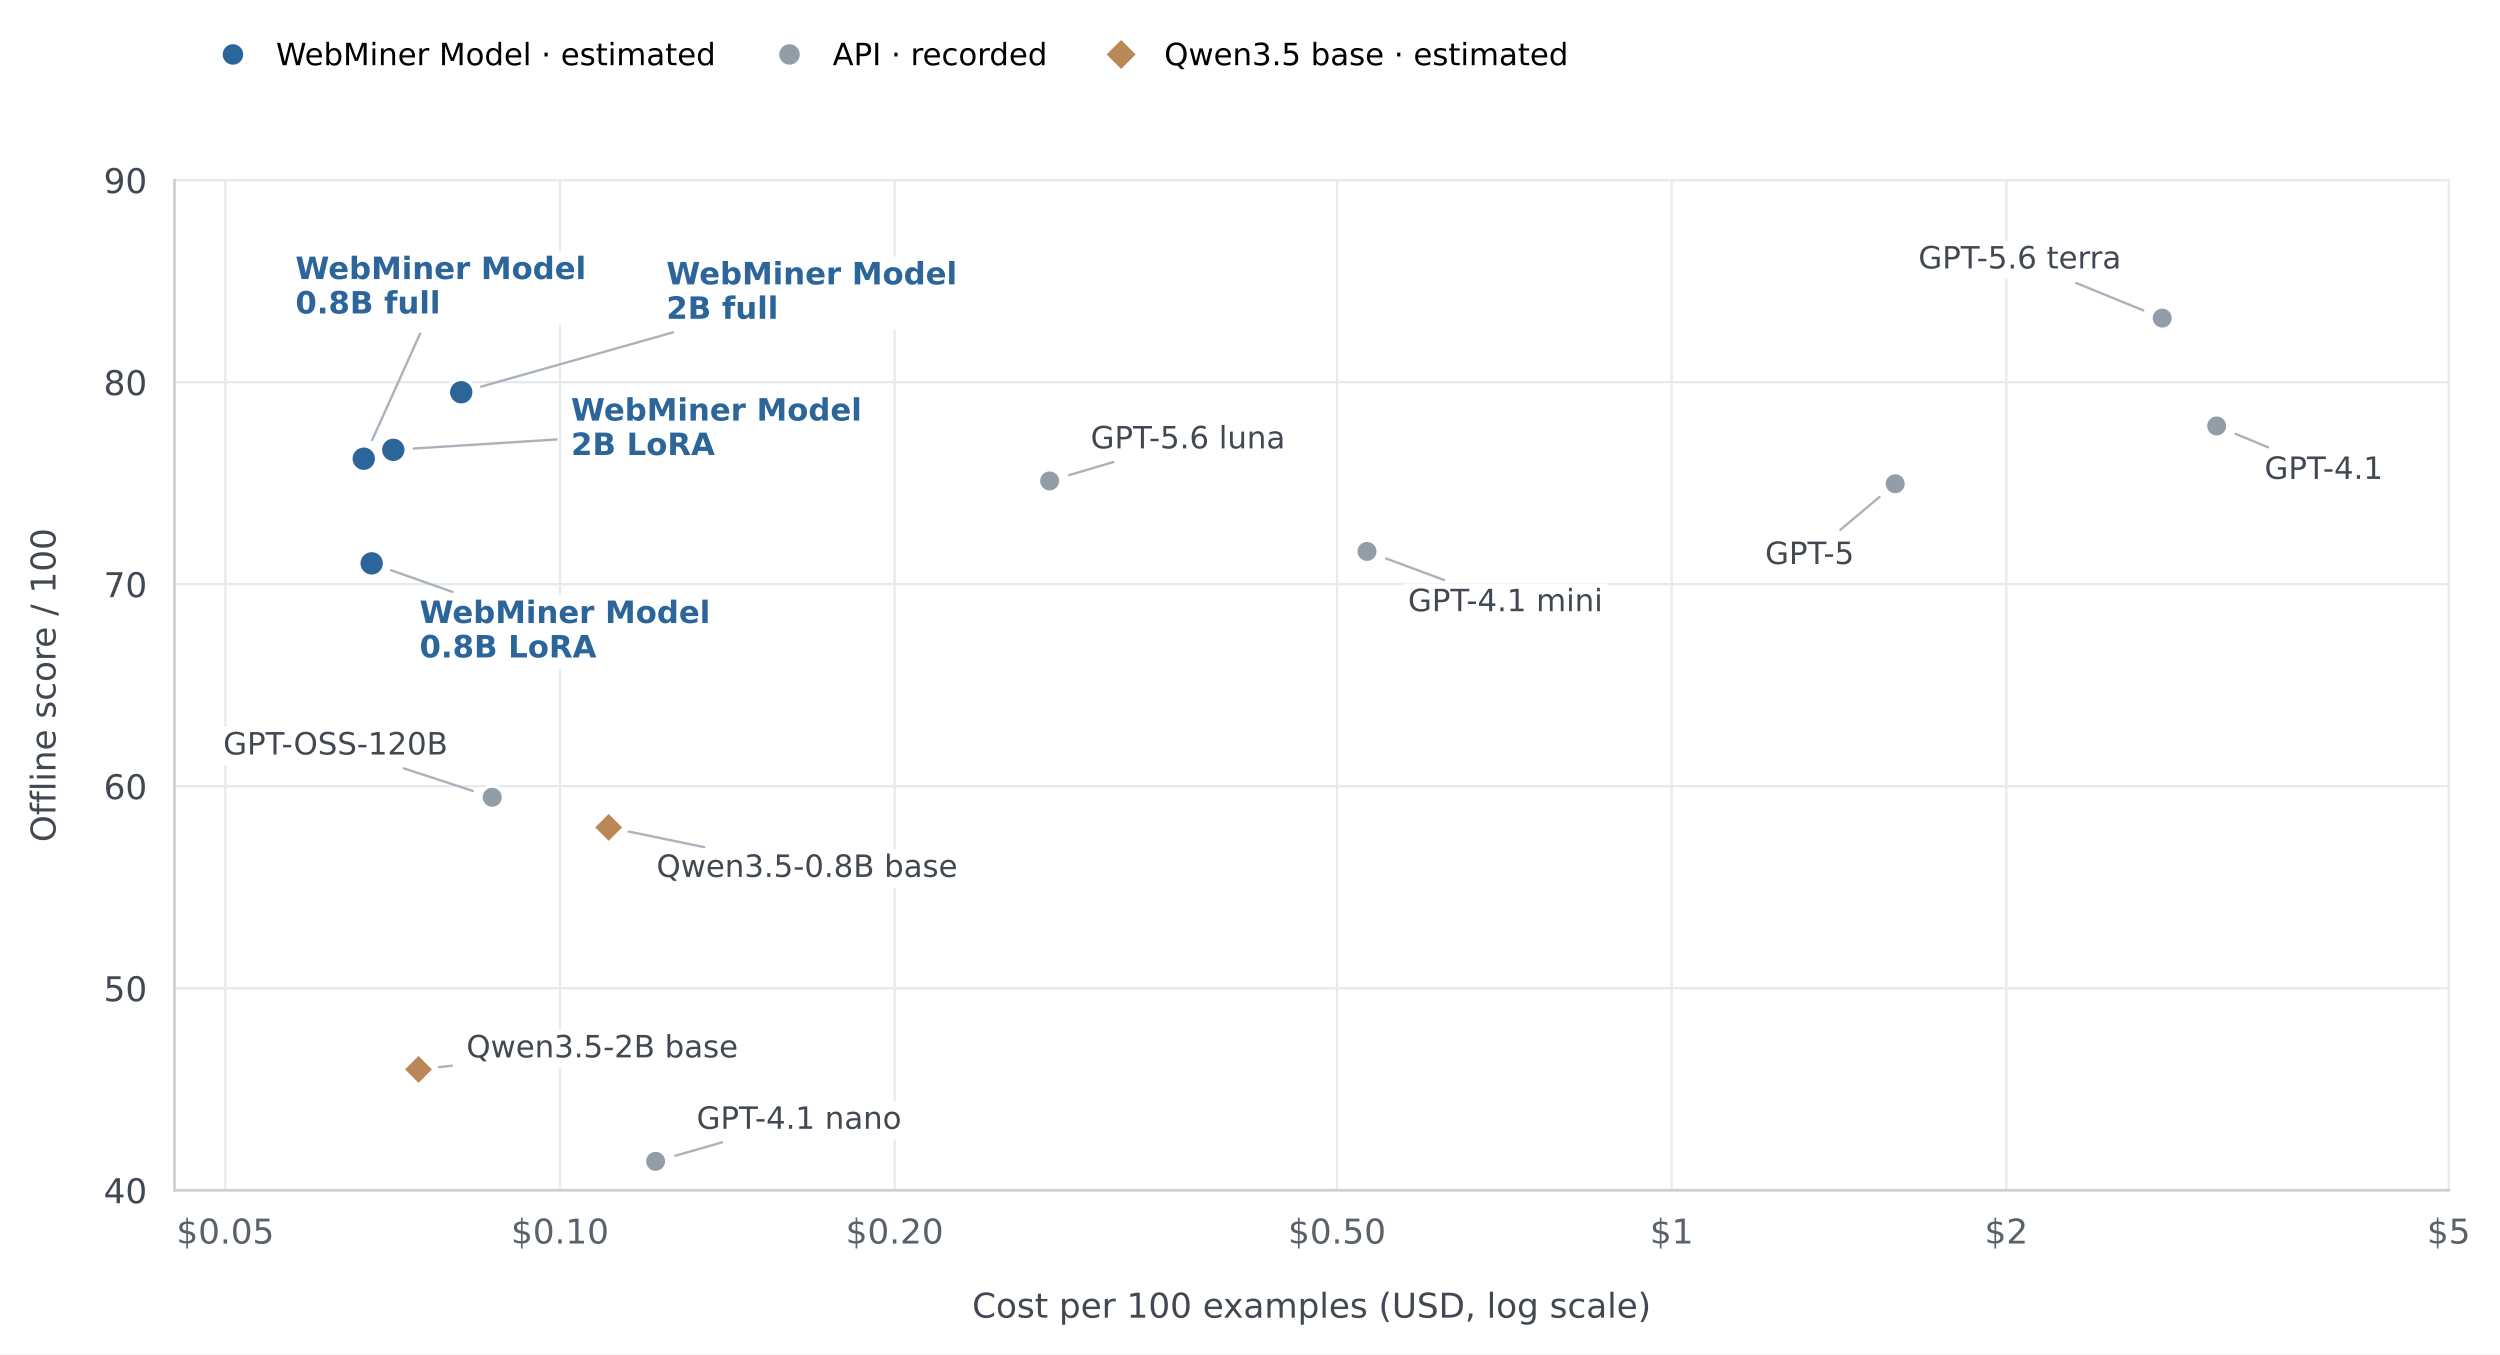
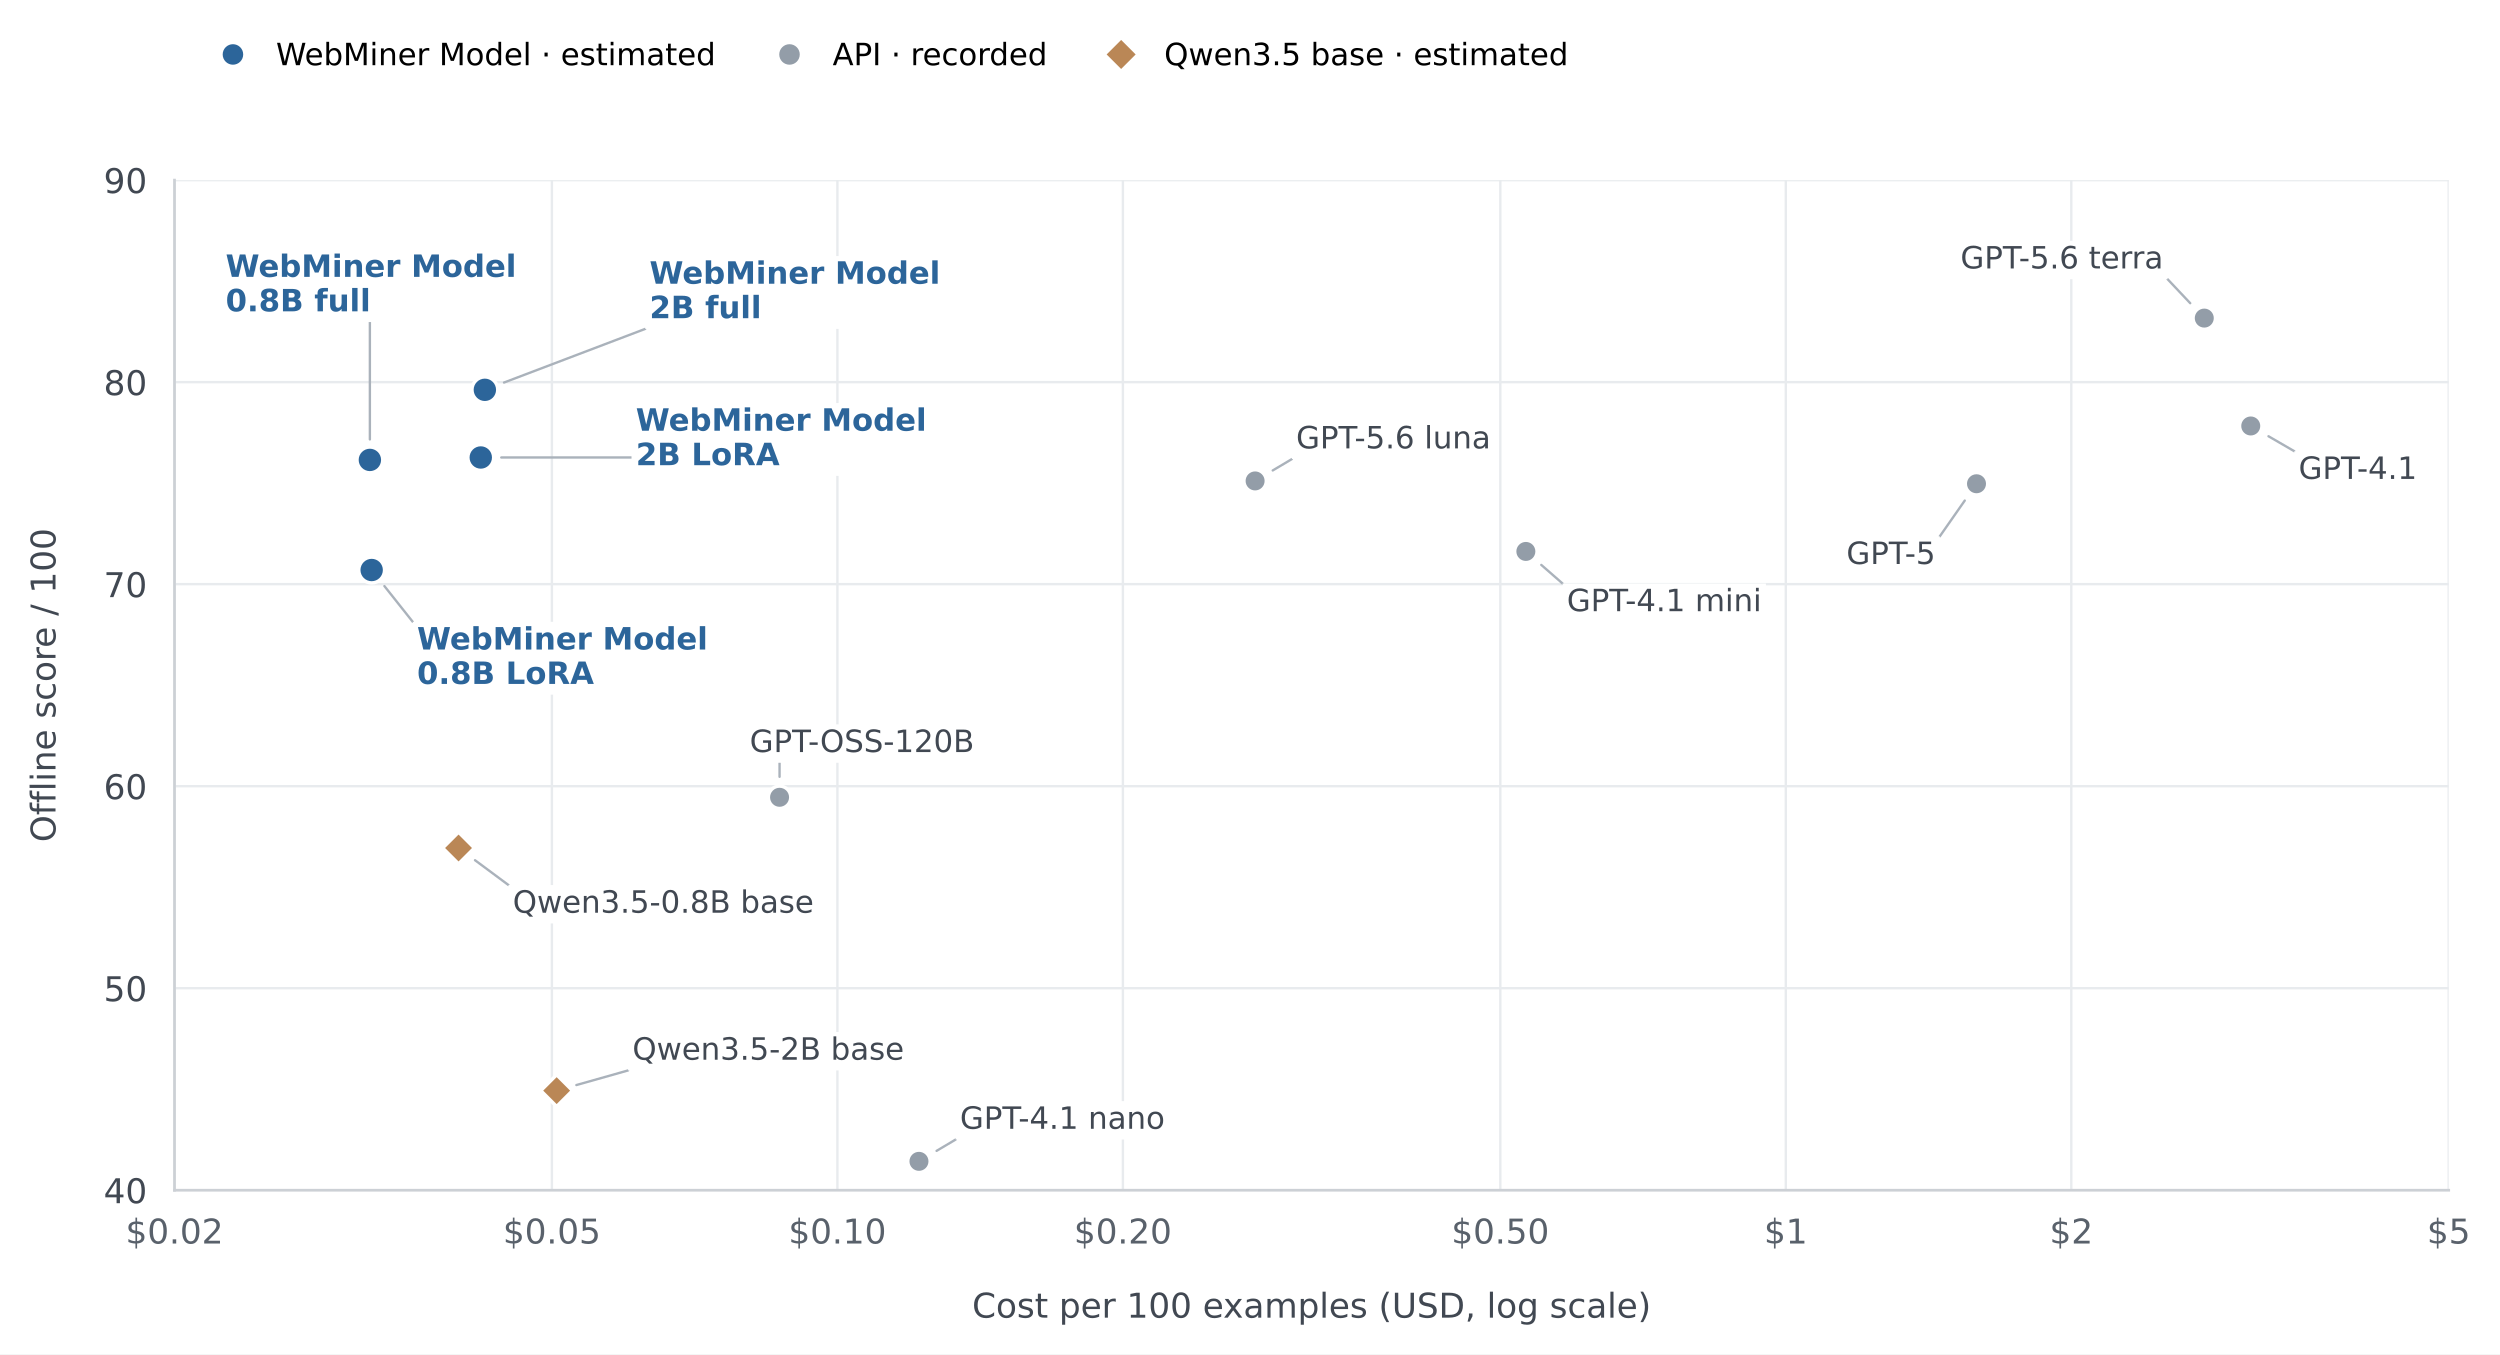
<svg xmlns="http://www.w3.org/2000/svg" xmlns:xlink="http://www.w3.org/1999/xlink" lang="en" role="img" aria-labelledby="cost-chart-title cost-chart-desc" viewBox="0 0 731.326 396.174">
  <style>
    * {
      stroke-linejoin: round;
      stroke-linecap: butt;
    }
    .s1 {
      fill: #ffffff;
    }
    .s2 {
      fill: none;
      stroke: #e8ebee;
      stroke-width: 0.7;
      stroke-linecap: square;
    }
    .s3 {
      fill: #59616b;
      font: 10px "DejaVu Sans";
      text-anchor: middle;
    }
    .s4 {
      fill: #414852;
      font: 10px "DejaVu Sans";
      text-anchor: middle;
    }
    .s5 {
      fill: #414852;
      font: 10px "DejaVu Sans";
      text-anchor: end;
    }
    .s6 {
      fill: none;
      stroke: #ccd0d5;
      stroke-width: 0.8;
      stroke-linejoin: miter;
      stroke-linecap: square;
    }
    .s7 {
      stroke: #ffffff;
    }
    .s8 {
      fill: #939da8;
      stroke: #ffffff;
    }
    .s9 {
      fill: #2c659a;
      stroke: #ffffff;
    }
    .s10 {
      fill: #ba8756;
      stroke: #ffffff;
    }
    .s11 {
      fill: none;
      stroke: #aab2bb;
      stroke-width: 0.7;
      stroke-linecap: round;
    }
    .s12 {
      fill: #414852;
      font: 9px "DejaVu Sans";
      text-anchor: end;
    }
    .s13 {
      fill: #2c659a;
      font: 700 9px "DejaVu Sans";
    }
    .s14 {
      fill: #414852;
      font: 9px "DejaVu Sans";
      text-anchor: start;
    }
    .s15 {
      fill: none;
      stroke: #ffffff;
      stroke-width: 1.5;
      stroke-linecap: square;
    }
    .s16 {
      font: 9px "DejaVu Sans";
      text-anchor: start;
    }
    .s17 {
      stroke: #ffffff;
      stroke-linejoin: miter;
    }
    .s18 {
      fill: #ba8756;
      stroke: #ffffff;
      stroke-linejoin: miter;
    }
  </style>
  <path class="s1" d="M 0 396.174 L 731.326 396.174 L 731.326 0 L 0 0 z" />
  <path class="s1" d="M 51.043 348.177 L 716.323 348.177 L 716.323 52.689 L 51.043 52.689 z" />
-   <path class="s2" d="M 65.923 348.177 L 65.923 52.689" clip-path="url(#cost-chart-p805e0188ab)" />
-   <text class="s3" x="65.923" y="363.776" transform="rotate(-0 65.92345 363.7758)">
+   <path class="s2" d="M 51.043 348.177 L 51.043 52.689" clip-path="url(#cost-chart-p805e0188ab)" />
+   <text class="s3" x="51.043" y="363.776" transform="rotate(-0 51.04313 363.7758)">
+     $0.02
+   </text>
+   <path class="s2" d="M 161.447 348.177 L 161.447 52.689" clip-path="url(#cost-chart-p805e0188ab)" />
+   <text class="s3" x="161.447" y="363.776" transform="rotate(-0 161.4469 363.7758)">
    $0.05
  </text>
-   <path class="s2" d="M 163.818 348.177 L 163.818 52.689" clip-path="url(#cost-chart-p805e0188ab)" />
-   <text class="s3" x="163.818" y="363.776" transform="rotate(-0 163.8184 363.7758)">
+   <path class="s2" d="M 244.964 348.177 L 244.964 52.689" clip-path="url(#cost-chart-p805e0188ab)" />
+   <text class="s3" x="244.964" y="363.776" transform="rotate(-0 244.9641 363.7758)">
    $0.10
  </text>
-   <path class="s2" d="M 261.713 348.177 L 261.713 52.689" clip-path="url(#cost-chart-p805e0188ab)" />
-   <text class="s3" x="261.713" y="363.776" transform="rotate(-0 261.7133 363.7758)">
+   <path class="s2" d="M 328.481 348.177 L 328.481 52.689" clip-path="url(#cost-chart-p805e0188ab)" />
+   <text class="s3" x="328.481" y="363.776" transform="rotate(-0 328.4813 363.7758)">
    $0.20
  </text>
-   <path class="s2" d="M 391.123 348.177 L 391.123 52.689" clip-path="url(#cost-chart-p805e0188ab)" />
-   <text class="s3" x="391.123" y="363.776" transform="rotate(-0 391.1233 363.7758)">
+   <path class="s2" d="M 438.885 348.177 L 438.885 52.689" clip-path="url(#cost-chart-p805e0188ab)" />
+   <text class="s3" x="438.885" y="363.776" transform="rotate(-0 438.885 363.7758)">
    $0.50
  </text>
-   <path class="s2" d="M 489.018 348.177 L 489.018 52.689" clip-path="url(#cost-chart-p805e0188ab)" />
-   <text class="s3" x="489.018" y="363.776" transform="rotate(-0 489.0182 363.7758)">
+   <path class="s2" d="M 522.402 348.177 L 522.402 52.689" clip-path="url(#cost-chart-p805e0188ab)" />
+   <text class="s3" x="522.402" y="363.776" transform="rotate(-0 522.4022 363.7758)">
    $1
  </text>
-   <path class="s2" d="M 586.913 348.177 L 586.913 52.689" clip-path="url(#cost-chart-p805e0188ab)" />
-   <text class="s3" x="586.913" y="363.776" transform="rotate(-0 586.9131 363.7758)">$2</text>
+   <path class="s2" d="M 605.919 348.177 L 605.919 52.689" clip-path="url(#cost-chart-p805e0188ab)" />
+   <text class="s3" x="605.919" y="363.776" transform="rotate(-0 605.9194 363.7758)">
+     $2
+   </text>
  <path class="s2" d="M 716.323 348.177 L 716.323 52.689" clip-path="url(#cost-chart-p805e0188ab)" />
  <text class="s3" x="716.323" y="363.776" transform="rotate(-0 716.3231 363.7758)">
    $5
  </text>
  <text class="s4" x="383.683" y="385.454" transform="rotate(-0 383.6831 385.4539)">
    Cost per 100 examples (USD, log scale)
  </text>
  <path class="s2" d="M 51.043 348.177 L 716.323 348.177" clip-path="url(#cost-chart-p805e0188ab)" />
  <text class="s5" x="43.043" y="351.977" transform="rotate(-0 43.04313 351.9766)">
    40
  </text>
  <path class="s2" d="M 51.043 289.08 L 716.323 289.08" clip-path="url(#cost-chart-p805e0188ab)" />
  <text class="s5" x="43.043" y="292.879" transform="rotate(-0 43.04313 292.879)">
    50
  </text>
  <path class="s2" d="M 51.043 229.982 L 716.323 229.982" clip-path="url(#cost-chart-p805e0188ab)" />
  <text class="s5" x="43.043" y="233.781" transform="rotate(-0 43.04313 233.7814)">
    60
  </text>
  <path class="s2" d="M 51.043 170.885 L 716.323 170.885" clip-path="url(#cost-chart-p805e0188ab)" />
  <text class="s5" x="43.043" y="174.684" transform="rotate(-0 43.04313 174.6838)">
    70
  </text>
  <path class="s2" d="M 51.043 111.787 L 716.323 111.787" clip-path="url(#cost-chart-p805e0188ab)" />
  <text class="s5" x="43.043" y="115.586" transform="rotate(-0 43.04313 115.5862)">
    80
  </text>
  <path class="s2" d="M 51.043 52.689 L 716.323 52.689" clip-path="url(#cost-chart-p805e0188ab)" />
  <text class="s5" x="43.043" y="56.489" transform="rotate(-0 43.04313 56.48857)">90</text>
  <text class="s4" x="16.238" y="200.433" transform="rotate(-90 16.23844 200.4334)">
    Offline score / 100
  </text>
  <path class="s6" d="M 51.043 348.177 L 51.043 52.689" />
  <path class="s6" d="M 51.043 348.177 L 716.323 348.177" />
  <defs>
    <path class="s7" id="cost-chart-m6c97e66789" d="M 0 3.279 C 0.87 3.279 1.704 2.933 2.318 2.318 C 2.933 1.704 3.279 0.87 3.279 0 C 3.279 -0.87 2.933 -1.704 2.318 -2.318 C 1.704 -2.933 0.87 -3.279 0 -3.279 C -0.87 -3.279 -1.704 -2.933 -2.318 -2.318 C -2.933 -1.704 -3.279 -0.87 -3.279 0 C -3.279 0.87 -2.933 1.704 -2.318 2.318 C -1.704 2.933 -0.87 3.279 0 3.279 z" />
  </defs>
  <g clip-path="url(#cost-chart-p805e0188ab)">
-     <use class="s8" xlink:href="#cost-chart-m6c97e66789" x="632.509" y="93.053" />
+     <use class="s8" xlink:href="#cost-chart-m6c97e66789" x="644.819" y="93.053" />
  </g>
  <defs>
    <path class="s7" id="cost-chart-m83a7a23a72" d="M 0 3.775 C 1.001 3.775 1.961 3.377 2.669 2.669 C 3.377 1.961 3.775 1.001 3.775 0 C 3.775 -1.001 3.377 -1.961 2.669 -2.669 C 1.961 -3.377 1.001 -3.775 0 -3.775 C -1.001 -3.775 -1.961 -3.377 -2.669 -2.669 C -3.377 -1.961 -3.775 -1.001 -3.775 0 C -3.775 1.001 -3.377 1.961 -2.669 2.669 C -1.961 3.377 -1.001 3.775 0 3.775 z" />
  </defs>
  <g clip-path="url(#cost-chart-p805e0188ab)">
-     <use class="s9" xlink:href="#cost-chart-m83a7a23a72" x="134.927" y="114.742" />
-   </g>
-   <g clip-path="url(#cost-chart-p805e0188ab)">
-     <use class="s8" xlink:href="#cost-chart-m6c97e66789" x="648.444" y="124.611" />
-   </g>
-   <g clip-path="url(#cost-chart-p805e0188ab)">
-     <use class="s9" xlink:href="#cost-chart-m83a7a23a72" x="115.049" y="131.585" />
-   </g>
-   <g clip-path="url(#cost-chart-p805e0188ab)">
-     <use class="s9" xlink:href="#cost-chart-m83a7a23a72" x="106.412" y="134.185" />
-   </g>
-   <g clip-path="url(#cost-chart-p805e0188ab)">
-     <use class="s8" xlink:href="#cost-chart-m6c97e66789" x="307.048" y="140.686" />
-   </g>
-   <g clip-path="url(#cost-chart-p805e0188ab)">
-     <use class="s8" xlink:href="#cost-chart-m6c97e66789" x="554.406" y="141.513" />
-   </g>
-   <g clip-path="url(#cost-chart-p805e0188ab)">
-     <use class="s8" xlink:href="#cost-chart-m6c97e66789" x="399.885" y="161.311" />
-   </g>
-   <g clip-path="url(#cost-chart-p805e0188ab)">
-     <use class="s9" xlink:href="#cost-chart-m83a7a23a72" x="108.726" y="164.798" />
-   </g>
-   <g clip-path="url(#cost-chart-p805e0188ab)">
-     <use class="s8" xlink:href="#cost-chart-m6c97e66789" x="143.988" y="233.233" />
+     <use class="s9" xlink:href="#cost-chart-m83a7a23a72" x="141.837" y="114.033" />
+   </g>
+   <g clip-path="url(#cost-chart-p805e0188ab)">
+     <use class="s8" xlink:href="#cost-chart-m6c97e66789" x="658.413" y="124.611" />
+   </g>
+   <g clip-path="url(#cost-chart-p805e0188ab)">
+     <use class="s9" xlink:href="#cost-chart-m83a7a23a72" x="140.64" y="133.83" />
+   </g>
+   <g clip-path="url(#cost-chart-p805e0188ab)">
+     <use class="s9" xlink:href="#cost-chart-m83a7a23a72" x="108.2" y="134.54" />
+   </g>
+   <g clip-path="url(#cost-chart-p805e0188ab)">
+     <use class="s8" xlink:href="#cost-chart-m6c97e66789" x="367.158" y="140.686" />
+   </g>
+   <g clip-path="url(#cost-chart-p805e0188ab)">
+     <use class="s8" xlink:href="#cost-chart-m6c97e66789" x="578.186" y="141.513" />
+   </g>
+   <g clip-path="url(#cost-chart-p805e0188ab)">
+     <use class="s8" xlink:href="#cost-chart-m6c97e66789" x="446.36" y="161.311" />
+   </g>
+   <g clip-path="url(#cost-chart-p805e0188ab)">
+     <use class="s9" xlink:href="#cost-chart-m83a7a23a72" x="108.723" y="166.748" />
+   </g>
+   <g clip-path="url(#cost-chart-p805e0188ab)">
+     <use class="s8" xlink:href="#cost-chart-m6c97e66789" x="228.046" y="233.233" />
  </g>
  <defs>
    <path class="s7" id="cost-chart-md9d9376197" d="M -0 4.637 L 4.637 0 L 0 -4.637 L -4.637 -0 z" />
  </defs>
  <g clip-path="url(#cost-chart-p805e0188ab)">
-     <use class="s10" xlink:href="#cost-chart-md9d9376197" x="178.048" y="242.038" />
-   </g>
-   <g clip-path="url(#cost-chart-p805e0188ab)">
-     <use class="s10" xlink:href="#cost-chart-md9d9376197" x="122.433" y="312.837" />
-   </g>
-   <g clip-path="url(#cost-chart-p805e0188ab)">
-     <use class="s8" xlink:href="#cost-chart-m6c97e66789" x="191.787" y="339.726" />
-   </g>
-   <path class="s11" d="M 607.384 82.8 Q 617.169 86.793 626.955 90.786" />
-   <path class="s1" d="M 559.929 81.668 L 621.769 81.668 L 621.769 70.438 L 559.929 70.438 z" />
-   <text class="s12" x="620.509" y="78.536" transform="rotate(-0 620.5092 78.53645)">
+     <use class="s10" xlink:href="#cost-chart-md9d9376197" x="134.138" y="248.066" />
+   </g>
+   <g clip-path="url(#cost-chart-p805e0188ab)">
+     <use class="s10" xlink:href="#cost-chart-md9d9376197" x="162.836" y="319.042" />
+   </g>
+   <g clip-path="url(#cost-chart-p805e0188ab)">
+     <use class="s8" xlink:href="#cost-chart-m6c97e66789" x="268.825" y="339.726" />
+   </g>
+   <path class="s11" d="M 634.079 81.668 L 640.702 88.689" />
+   <path class="s1" d="M 572.239 81.668 L 634.079 81.668 L 634.079 70.438 L 572.239 70.438 z" />
+   <text class="s12" x="632.819" y="78.536" transform="rotate(-0 632.8188 78.53645)">
    GPT-5.6 terra
  </text>
-   <path class="s11" d="M 196.896 97.213 Q 168.799 105.16 140.702 113.108" />
-   <path class="s1" d="M 193.667 96.396 L 281.23 96.396 L 281.23 75.088 L 193.667 75.088 z" />
-   <text class="s13" transform="translate(194.9268 83.18625)">WebMiner Model</text>
-   <text class="s13" transform="translate(194.9268 93.26429)">2B full</text>
-   <path class="s11" d="M 663.457 130.843 Q 658.72 128.877 653.982 126.91" />
-   <path class="s1" d="M 661.184 143.226 L 698.34 143.226 L 698.34 131.996 L 661.184 131.996 z" />
-   <text class="s14" x="662.444" y="140.095" transform="rotate(-0 662.444 140.0946)">
+   <path class="s11" d="M 188.74 96.21 L 147.445 111.901" />
+   <path class="s1" d="M 188.74 96.21 L 276.303 96.21 L 276.303 74.901 L 188.74 74.901 z" />
+   <text class="s13" transform="translate(190 83)">WebMiner Model</text>
+   <text class="s13" transform="translate(190 93.07803)">2B full</text>
+   <path class="s11" d="M 671.153 131.996 L 663.604 127.62" />
+   <path class="s1" d="M 671.153 143.226 L 708.309 143.226 L 708.309 131.996 L 671.153 131.996 z" />
+   <text class="s14" x="672.413" y="140.095" transform="rotate(-0 672.4133 140.0946)">
    GPT-4.1
  </text>
-   <path class="s11" d="M 162.797 128.554 Q 141.917 129.879 121.038 131.204" />
-   <path class="s1" d="M 165.789 136.239 L 253.352 136.239 L 253.352 114.93 L 165.789 114.93 z" />
-   <text class="s13" transform="translate(167.0492 123.0291)">WebMiner Model</text>
-   <text class="s13" transform="translate(167.0492 133.1071)">2B LoRA</text>
-   <path class="s11" d="M 122.903 97.574 Q 115.891 113.142 108.878 128.71" />
-   <path class="s1" d="M 85.152 94.839 L 172.715 94.839 L 172.715 73.531 L 85.152 73.531 z" />
-   <text class="s13" transform="translate(86.41221 81.62937)">WebMiner Model</text>
-   <text class="s13" transform="translate(86.41221 91.7074)">0.8B full</text>
-   <path class="s11" d="M 325.697 135.155 Q 319.248 137.067 312.799 138.98" />
-   <path class="s1" d="M 317.788 134.301 L 377.228 134.301 L 377.228 123.071 L 317.788 123.071 z" />
-   <text class="s14" x="319.048" y="131.169" transform="rotate(-0 319.0483 131.1691)">
+   <path class="s11" d="M 184.74 133.83 L 146.64 133.83" />
+   <path class="s1" d="M 184.74 139.21 L 272.303 139.21 L 272.303 117.901 L 184.74 117.901 z" />
+   <text class="s13" transform="translate(186 126)">WebMiner Model</text>
+   <text class="s13" transform="translate(186 136.078)">2B LoRA</text>
+   <path class="s11" d="M 108.2 94.21 L 108.2 128.54" />
+   <path class="s1" d="M 64.74 94.21 L 152.303 94.21 L 152.303 72.901 L 64.74 72.901 z" />
+   <text class="s13" transform="translate(66 81)">WebMiner Model</text>
+   <text class="s13" transform="translate(66 91.07803)">0.8B full</text>
+   <path class="s11" d="M 377.898 134.301 L 372.315 137.62" />
+   <path class="s1" d="M 377.898 134.301 L 437.337 134.301 L 437.337 123.071 L 377.898 123.071 z" />
+   <text class="s14" x="379.158" y="131.169" transform="rotate(-0 379.158 131.1691)">
    GPT-5.6 luna
  </text>
-   <path class="s11" d="M 538.372 154.968 Q 544.09 150.17 549.808 145.371" />
-   <path class="s1" d="M 515.096 168.128 L 543.666 168.128 L 543.666 156.898 L 515.096 156.898 z" />
-   <text class="s12" x="542.406" y="164.996" transform="rotate(-0 542.4059 164.9965)">
+   <path class="s11" d="M 567.446 156.898 L 574.752 146.433" />
+   <path class="s1" d="M 538.877 168.128 L 567.446 168.128 L 567.446 156.898 L 538.877 156.898 z" />
+   <text class="s12" x="566.186" y="164.996" transform="rotate(-0 566.1865 164.9965)">
    GPT-5
  </text>
-   <path class="s11" d="M 422.404 169.654 Q 413.958 166.525 405.512 163.396" />
-   <path class="s1" d="M 410.625 181.926 L 470.112 181.926 L 470.112 170.696 L 410.625 170.696 z" />
-   <text class="s14" x="411.885" y="178.794" transform="rotate(-0 411.8847 178.7942)">
+   <path class="s11" d="M 457.1 170.696 L 450.878 165.259" />
+   <path class="s1" d="M 457.1 181.926 L 516.587 181.926 L 516.587 170.696 L 457.1 170.696 z" />
+   <text class="s14" x="458.36" y="178.794" transform="rotate(-0 458.3596 178.7942)">
    GPT-4.1 mini
  </text>
-   <path class="s11" d="M 132.313 173.144 Q 123.348 169.972 114.384 166.8" />
-   <path class="s1" d="M 121.466 195.452 L 209.029 195.452 L 209.029 174.143 L 121.466 174.143 z" />
-   <text class="s13" transform="translate(122.7258 182.2419)">WebMiner Model</text>
-   <text class="s13" transform="translate(122.7258 192.32)">0.8B LoRA</text>
-   <path class="s11" d="M 118.159 224.781 Q 128.222 228.074 138.284 231.366" />
-   <path class="s1" d="M 64.044 223.848 L 132.248 223.848 L 132.248 212.617 L 64.044 212.617 z" />
-   <text class="s12" x="130.988" y="220.716" transform="rotate(-0 130.9876 220.716)">
+   <path class="s11" d="M 120.74 181.901 L 112.451 171.449" />
+   <path class="s1" d="M 120.74 203.21 L 208.303 203.21 L 208.303 181.901 L 120.74 181.901 z" />
+   <text class="s13" transform="translate(122 190)">WebMiner Model</text>
+   <text class="s13" transform="translate(122 200.078)">0.8B LoRA</text>
+   <path class="s11" d="M 228.046 223.132 L 228.046 227.233" />
+   <path class="s1" d="M 218.057 223.132 L 286.26 223.132 L 286.26 211.901 L 218.057 211.901 z" />
+   <text class="s12" x="285" y="220" transform="rotate(-0 285 220)">
    GPT-OSS-120B
  </text>
-   <path class="s11" d="M 205.984 247.815 Q 194.953 245.534 183.923 243.253" />
-   <path class="s1" d="M 190.788 259.653 L 281.357 259.653 L 281.357 248.423 L 190.788 248.423 z" />
-   <text class="s14" x="192.048" y="256.522" transform="rotate(-0 192.0475 256.5215)">
+   <path class="s11" d="M 148.74 258.901 L 138.956 251.641" />
+   <path class="s1" d="M 148.74 270.132 L 239.31 270.132 L 239.31 258.901 L 148.74 258.901 z" />
+   <text class="s14" x="150" y="267" transform="rotate(-0 150 267)">
    Qwen3.5-0.8B base
  </text>
-   <path class="s11" d="M 132.191 311.747 Q 130.292 311.959 128.394 312.171" />
-   <path class="s1" d="M 135.173 312.452 L 217.156 312.452 L 217.156 301.222 L 135.173 301.222 z" />
-   <text class="s14" x="136.433" y="309.32" transform="rotate(-0 136.433 309.3204)">
+   <path class="s11" d="M 183.74 313.132 L 168.61 317.41" />
+   <path class="s1" d="M 183.74 313.132 L 265.723 313.132 L 265.723 301.901 L 183.74 301.901 z" />
+   <text class="s14" x="185" y="310" transform="rotate(-0 185 310)">
    Qwen3.5-2B base
  </text>
-   <path class="s11" d="M 211.227 334.167 Q 204.39 336.122 197.553 338.077" />
-   <path class="s1" d="M 202.527 333.342 L 264.973 333.342 L 264.973 322.111 L 202.527 322.111 z" />
-   <text class="s14" x="203.787" y="330.21" transform="rotate(-0 203.7868 330.2098)">
+   <path class="s11" d="M 279.565 333.342 L 273.982 336.66" />
+   <path class="s1" d="M 279.565 333.342 L 342.011 333.342 L 342.011 322.111 L 279.565 322.111 z" />
+   <text class="s14" x="280.825" y="330.21" transform="rotate(-0 280.8248 330.2098)">
    GPT-4.1 nano
  </text>
  <path class="s15" d="M 59.143 15.929 L 68.143 15.929 L 77.143 15.929" />
  <defs>
    <path class="s7" id="cost-chart-mbf254b9fd1" d="M 0 3.5 C 0.928 3.5 1.819 3.131 2.475 2.475 C 3.131 1.819 3.5 0.928 3.5 0 C 3.5 -0.928 3.131 -1.819 2.475 -2.475 C 1.819 -3.131 0.928 -3.5 0 -3.5 C -0.928 -3.5 -1.819 -3.131 -2.475 -2.475 C -3.131 -1.819 -3.5 -0.928 -3.5 0 C -3.5 0.928 -3.131 1.819 -2.475 2.475 C -1.819 3.131 -0.928 3.5 0 3.5 z" />
  </defs>
  <use class="s9" xlink:href="#cost-chart-mbf254b9fd1" x="68.143" y="15.929" />
  <text class="s16" x="80.743" y="19.079" transform="rotate(-0 80.74313 19.07859)">
    WebMiner Model · estimated
  </text>
  <path class="s15" d="M 221.953 15.929 L 230.953 15.929 L 239.953 15.929" />
  <defs>
    <path class="s7" id="cost-chart-m3fe328216a" d="M 0 3.5 C 0.928 3.5 1.819 3.131 2.475 2.475 C 3.131 1.819 3.5 0.928 3.5 0 C 3.5 -0.928 3.131 -1.819 2.475 -2.475 C 1.819 -3.131 0.928 -3.5 0 -3.5 C -0.928 -3.5 -1.819 -3.131 -2.475 -2.475 C -3.131 -1.819 -3.5 -0.928 -3.5 0 C -3.5 0.928 -3.131 1.819 -2.475 2.475 C -1.819 3.131 -0.928 3.5 0 3.5 z" />
  </defs>
  <use class="s8" xlink:href="#cost-chart-m3fe328216a" x="230.953" y="15.929" />
  <text class="s16" x="243.553" y="19.079" transform="rotate(-0 243.5531 19.07859)">
    API · recorded
  </text>
  <path class="s15" d="M 318.97 15.929 L 327.97 15.929 L 336.97 15.929" />
  <defs>
    <path class="s17" id="cost-chart-mc76076fab3" d="M -0 4.95 L 4.95 0 L 0 -4.95 L -4.95 -0 z" />
  </defs>
  <use class="s18" xlink:href="#cost-chart-mc76076fab3" x="327.97" y="15.929" />
  <text class="s16" x="340.57" y="19.079" transform="rotate(-0 340.5703 19.07859)">
    Qwen3.5 base · estimated
  </text>
  <defs>
-     <clippath id="cost-chart-p805e0188ab">
+     <clipPath id="cost-chart-p805e0188ab">
      <rect x="51.043" y="52.689" width="665.28" height="295.488" />
-     </clippath>
+     </clipPath>
  </defs>
</svg>
